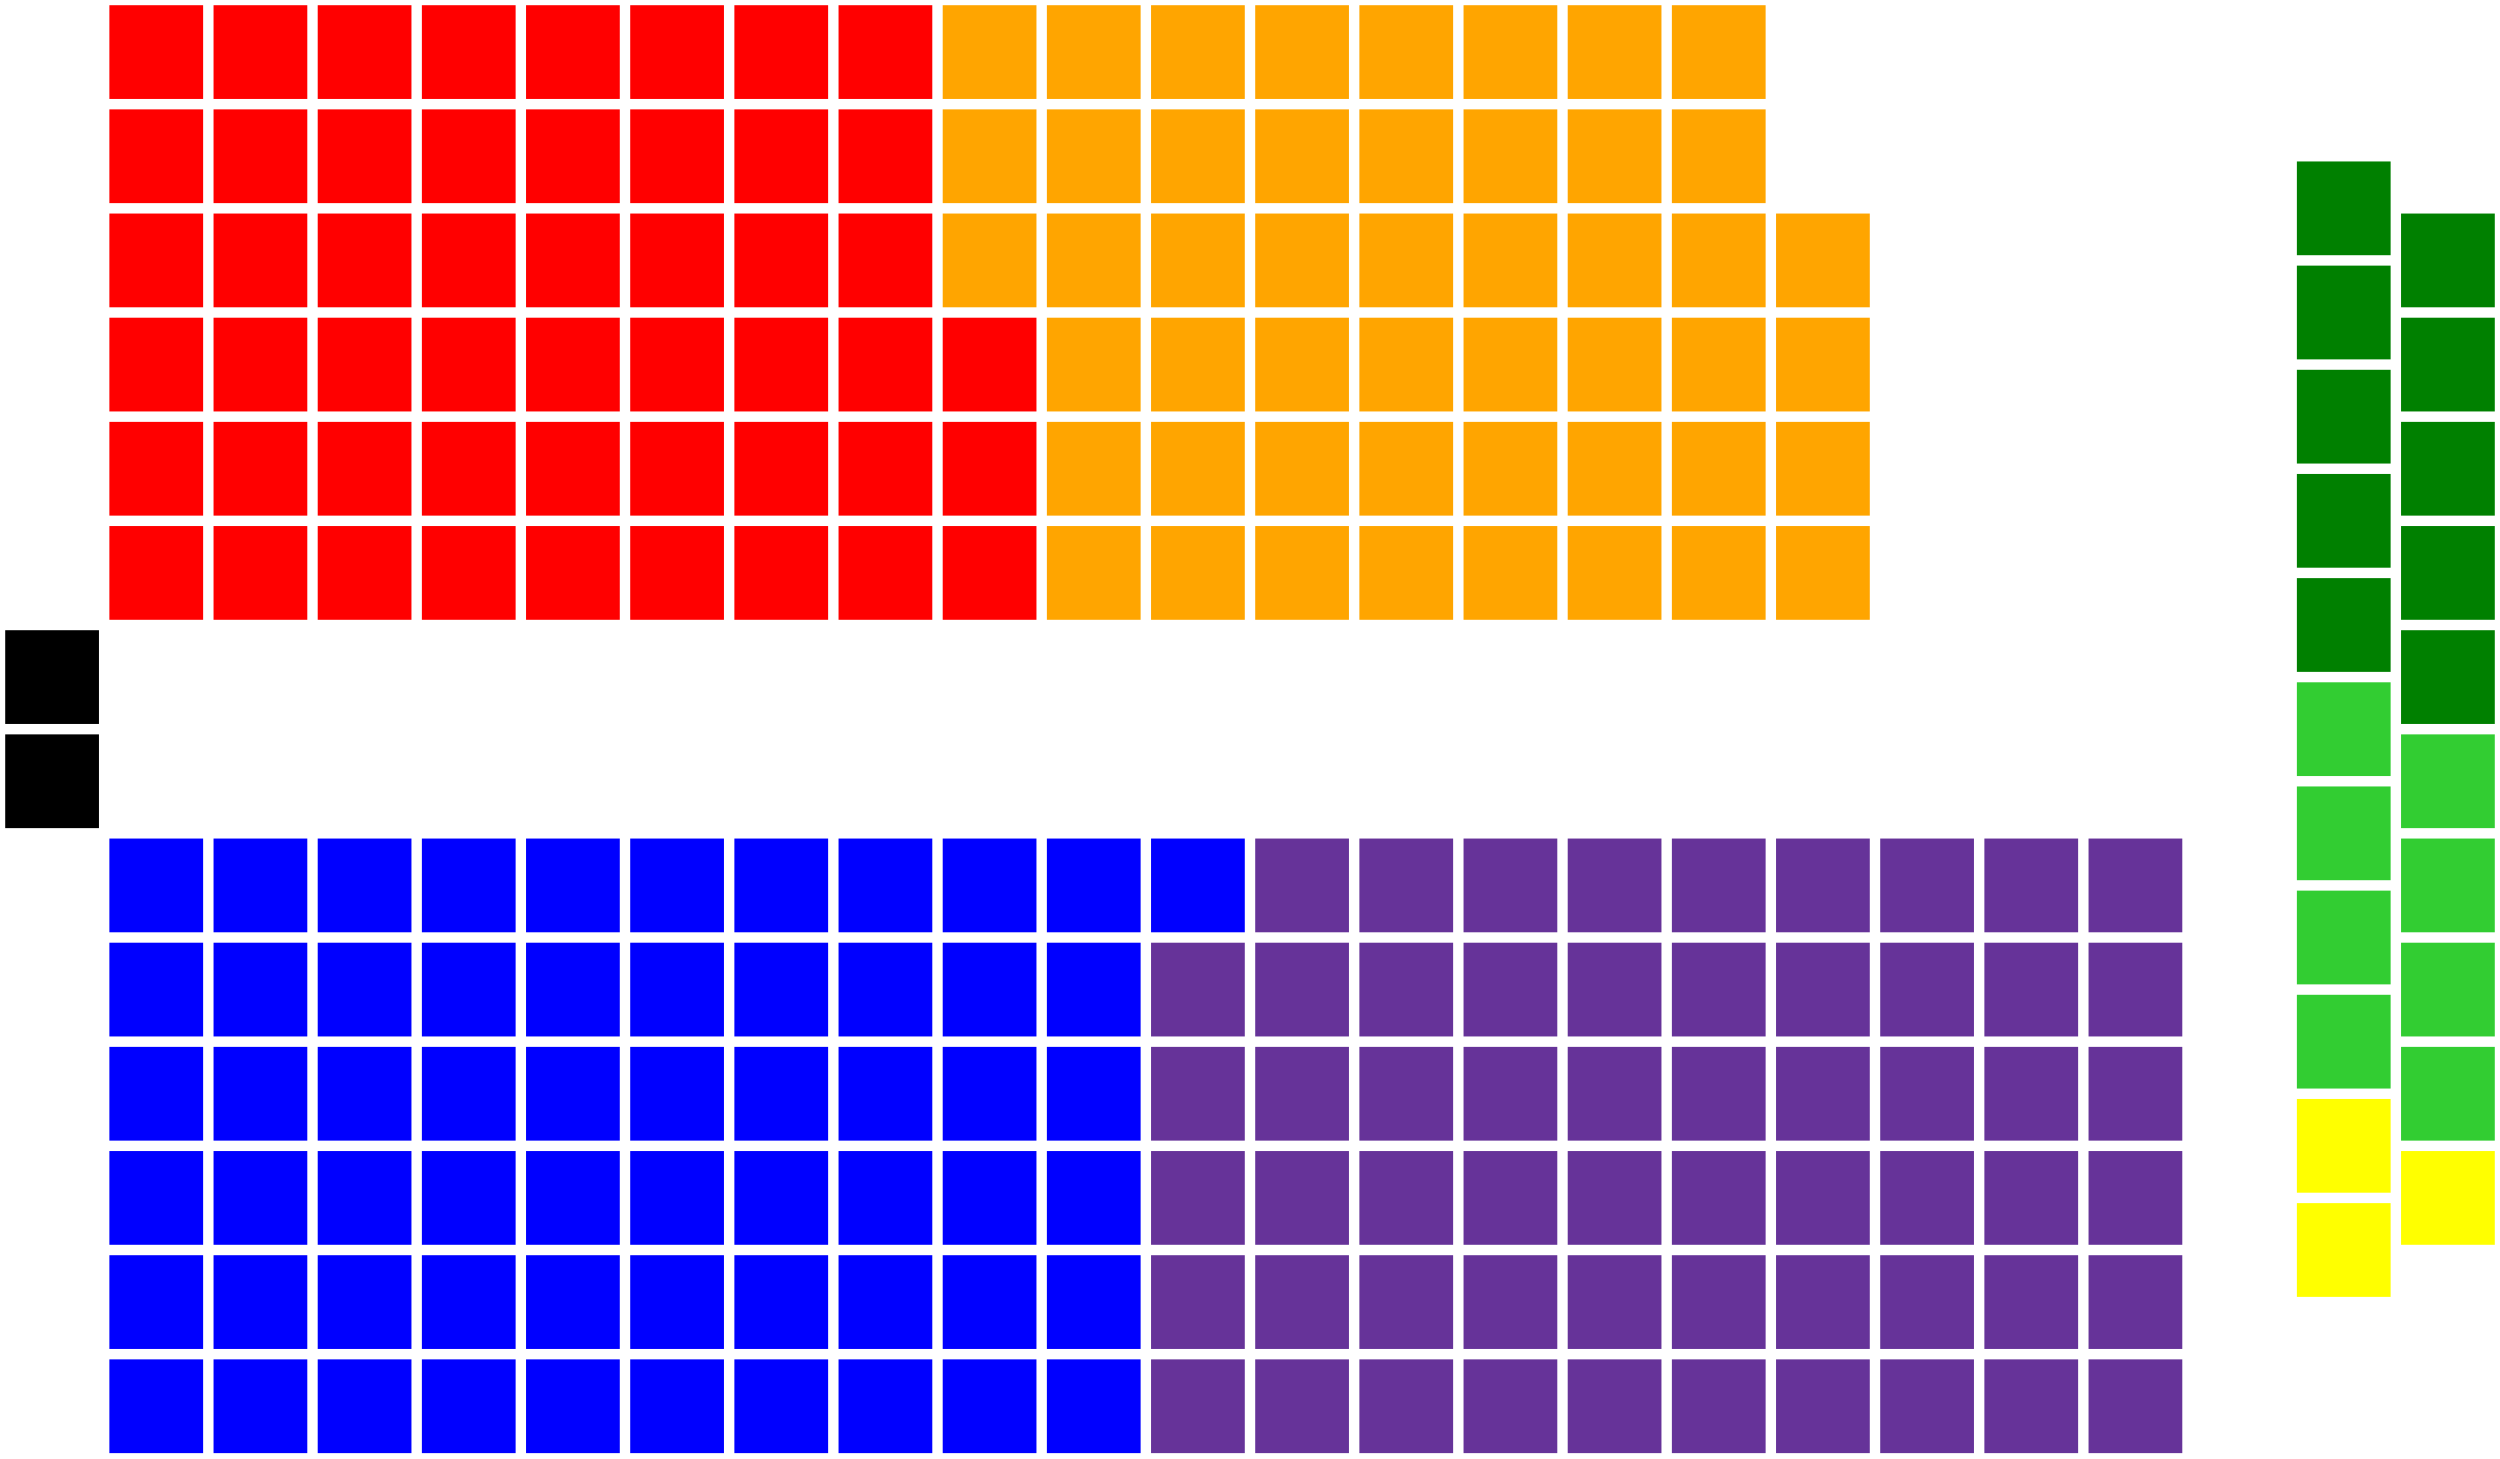
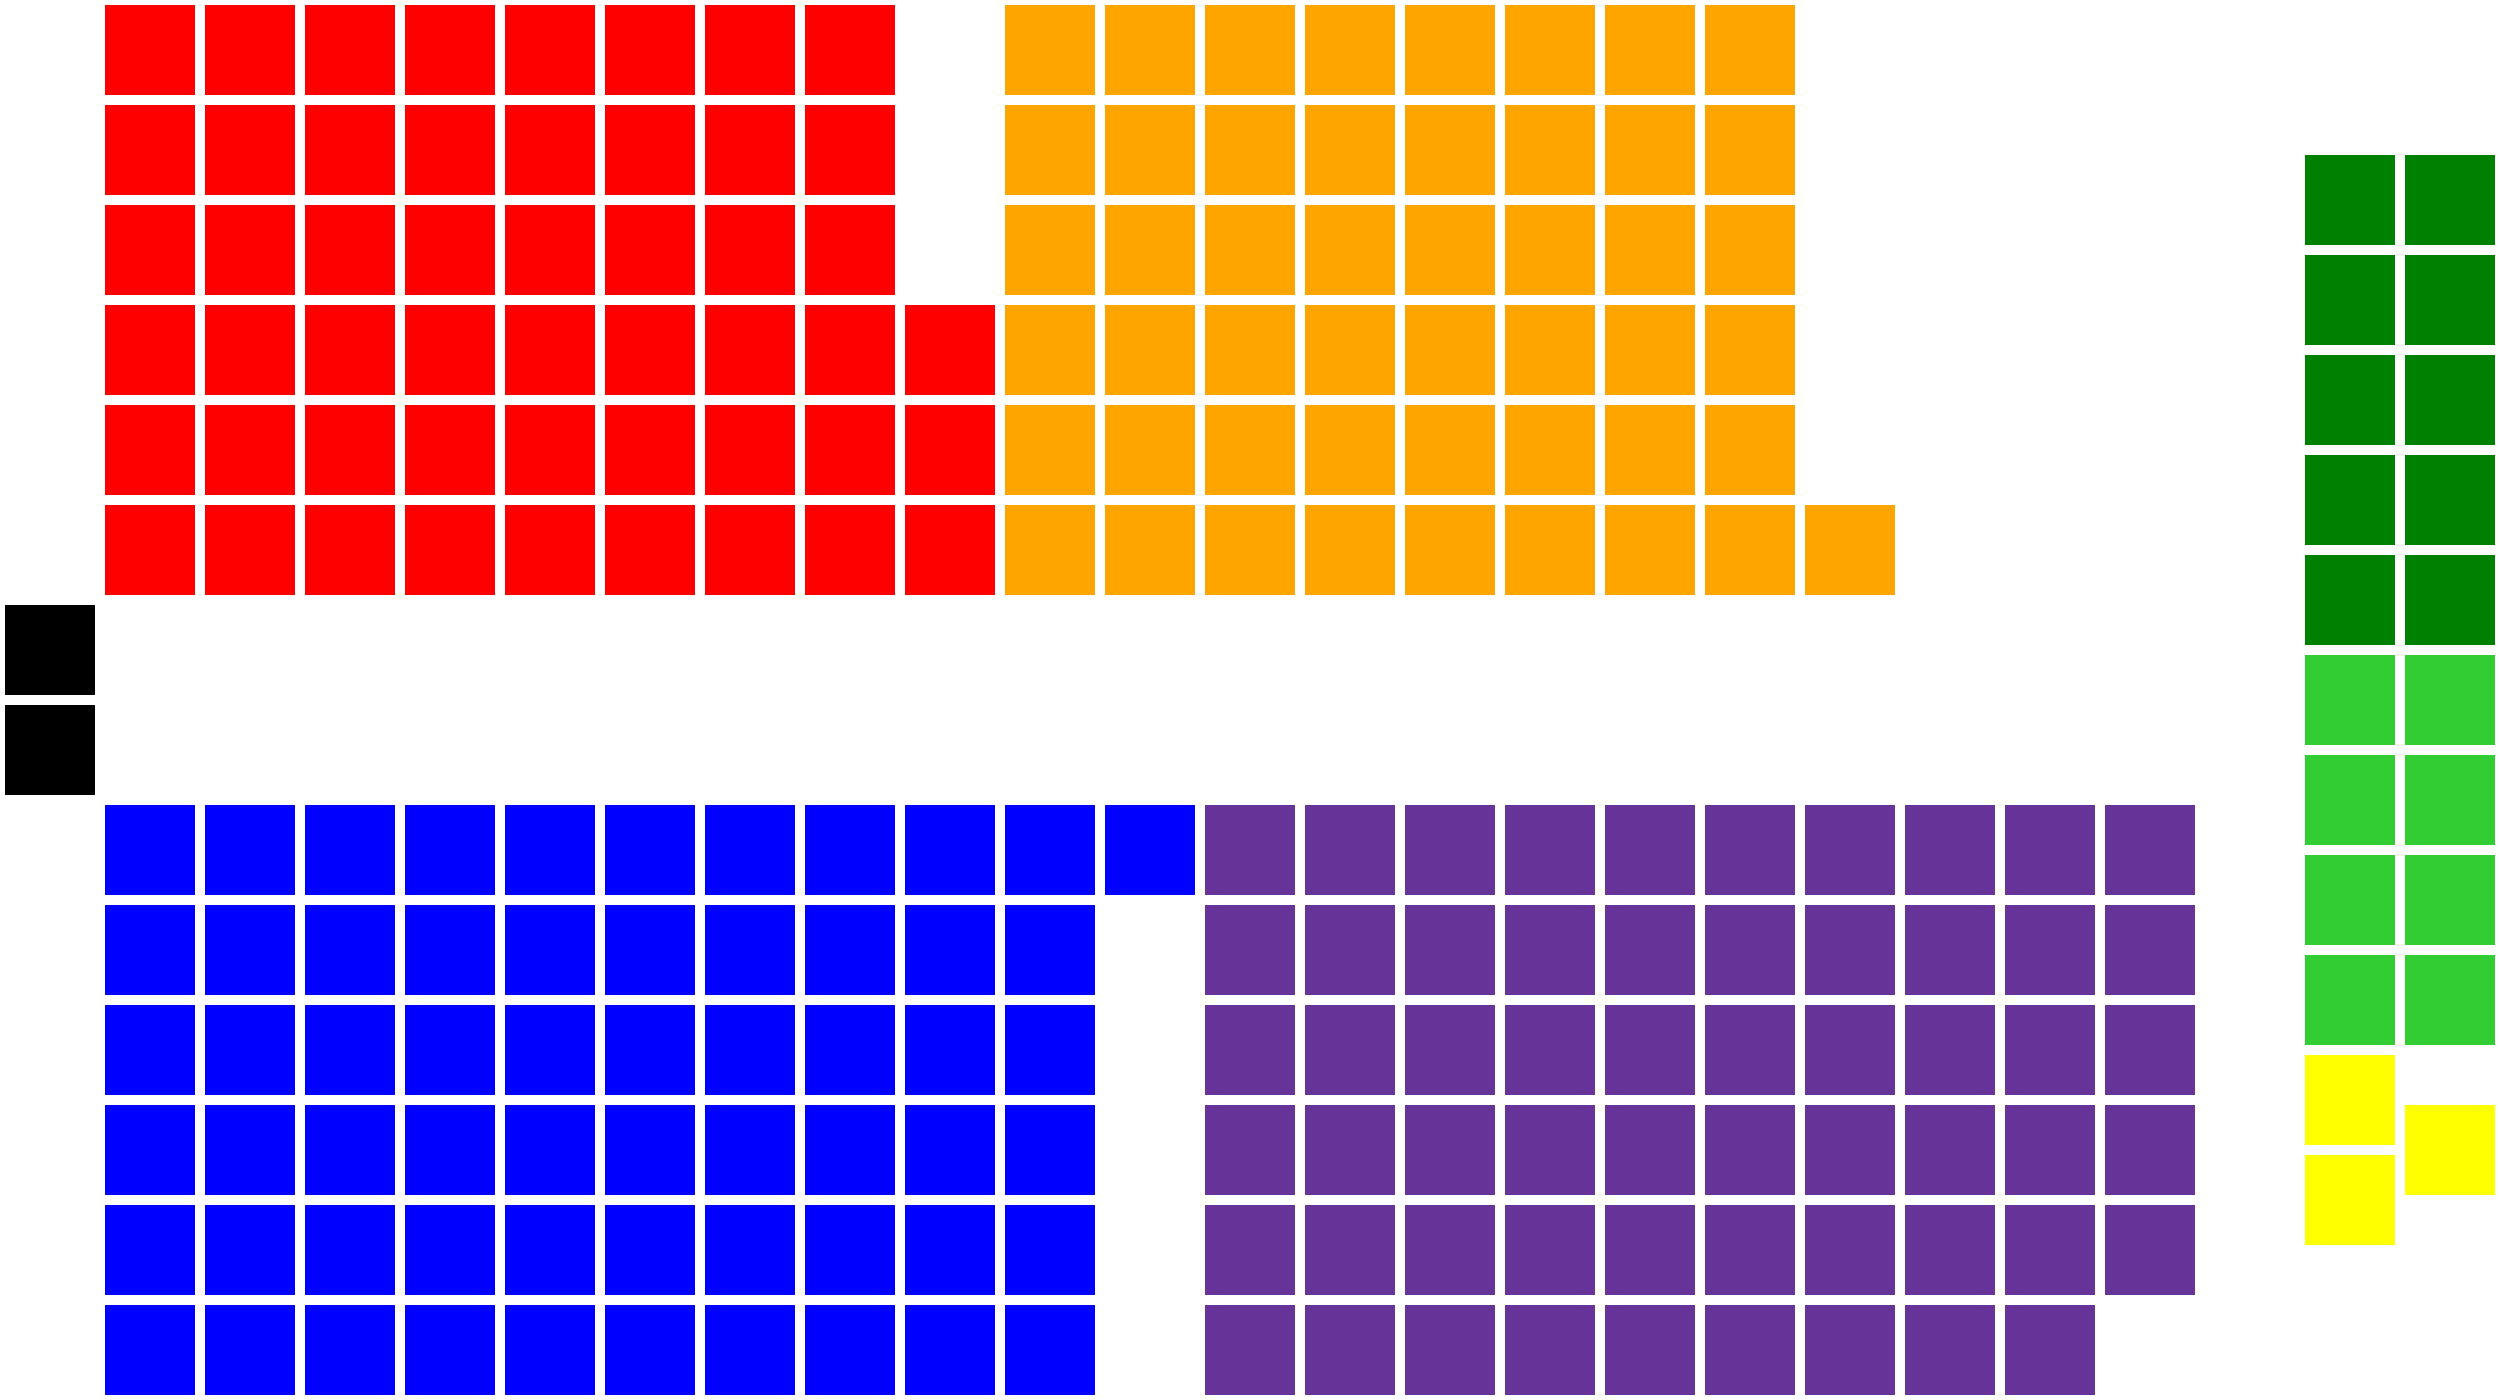
- <svg xmlns="http://www.w3.org/2000/svg" preserveAspectRatio="xMidYMid meet" viewBox="-1 -7 24 14">
+ <svg xmlns="http://www.w3.org/2000/svg" preserveAspectRatio="xMidYMid meet" viewBox="-1 -7 25 14">
  <g transform="translate(-1,-1)">
    <g>
      <rect x="0.05" y="0.05" width="0.9" height="0.9" />
      <rect x="0.05" y="1.05" width="0.9" height="0.9" />
    </g>
  </g>
  <g transform="translate(0,-7)">
-     <g fill="red" rx="0" ry="0">
+     <g fill="red">
      <rect x="0.05" y="5.05" width="0.9" height="0.9" />
      <rect x="0.05" y="4.05" width="0.9" height="0.9" />
      <rect x="0.05" y="3.05" width="0.9" height="0.9" />
      <rect x="0.05" y="2.05" width="0.9" height="0.9" />
      <rect x="0.05" y="1.05" width="0.9" height="0.9" />
      <rect x="0.05" y="0.05" width="0.9" height="0.9" />
      <rect x="1.05" y="5.05" width="0.9" height="0.9" />
      <rect x="1.05" y="4.05" width="0.9" height="0.9" />
      <rect x="1.05" y="3.05" width="0.9" height="0.9" />
      <rect x="1.05" y="2.05" width="0.9" height="0.9" />
      <rect x="1.05" y="1.05" width="0.9" height="0.9" />
      <rect x="1.05" y="0.05" width="0.9" height="0.9" />
      <rect x="2.05" y="5.05" width="0.9" height="0.9" />
      <rect x="2.05" y="4.05" width="0.9" height="0.9" />
      <rect x="2.05" y="3.05" width="0.9" height="0.9" />
      <rect x="2.05" y="2.05" width="0.9" height="0.9" />
      <rect x="2.05" y="1.05" width="0.9" height="0.9" />
      <rect x="2.05" y="0.05" width="0.9" height="0.9" />
      <rect x="3.05" y="5.05" width="0.9" height="0.9" />
      <rect x="3.05" y="4.05" width="0.9" height="0.9" />
      <rect x="3.05" y="3.05" width="0.9" height="0.9" />
      <rect x="3.05" y="2.05" width="0.9" height="0.9" />
      <rect x="3.05" y="1.05" width="0.9" height="0.9" />
      <rect x="3.05" y="0.05" width="0.9" height="0.9" />
      <rect x="4.05" y="5.05" width="0.9" height="0.9" />
      <rect x="4.05" y="4.05" width="0.9" height="0.9" />
      <rect x="4.05" y="3.05" width="0.9" height="0.9" />
      <rect x="4.05" y="2.05" width="0.9" height="0.9" />
      <rect x="4.05" y="1.05" width="0.9" height="0.9" />
      <rect x="4.05" y="0.05" width="0.9" height="0.9" />
      <rect x="5.05" y="5.05" width="0.9" height="0.9" />
      <rect x="5.05" y="4.05" width="0.9" height="0.9" />
      <rect x="5.05" y="3.05" width="0.9" height="0.9" />
      <rect x="5.05" y="2.05" width="0.9" height="0.9" />
      <rect x="5.05" y="1.05" width="0.9" height="0.9" />
      <rect x="5.05" y="0.05" width="0.9" height="0.9" />
      <rect x="6.05" y="5.05" width="0.9" height="0.9" />
      <rect x="6.05" y="4.05" width="0.9" height="0.9" />
      <rect x="6.05" y="3.05" width="0.9" height="0.9" />
      <rect x="6.05" y="2.05" width="0.9" height="0.9" />
      <rect x="6.05" y="1.05" width="0.9" height="0.9" />
      <rect x="6.05" y="0.05" width="0.9" height="0.9" />
      <rect x="7.05" y="5.05" width="0.9" height="0.9" />
      <rect x="7.05" y="4.05" width="0.9" height="0.9" />
      <rect x="7.05" y="3.05" width="0.9" height="0.9" />
      <rect x="7.05" y="2.05" width="0.9" height="0.9" />
      <rect x="7.05" y="1.05" width="0.9" height="0.9" />
      <rect x="7.05" y="0.05" width="0.9" height="0.9" />
      <rect x="8.05" y="5.05" width="0.9" height="0.9" />
      <rect x="8.05" y="4.05" width="0.9" height="0.9" />
      <rect x="8.05" y="3.05" width="0.9" height="0.9" />
    </g>
-     <g fill="orange" rx="0" ry="0">
-       <rect x="8.05" y="2.05" width="0.9" height="0.9" />
-       <rect x="8.05" y="1.05" width="0.9" height="0.9" />
-       <rect x="8.05" y="0.05" width="0.9" height="0.9" />
+     <g fill="orange">
      <rect x="9.05" y="5.05" width="0.9" height="0.9" />
      <rect x="9.05" y="4.05" width="0.9" height="0.9" />
      <rect x="9.05" y="3.05" width="0.9" height="0.9" />
      <rect x="9.05" y="2.05" width="0.9" height="0.9" />
      <rect x="9.05" y="1.05" width="0.9" height="0.9" />
      <rect x="9.05" y="0.05" width="0.9" height="0.9" />
      <rect x="10.05" y="5.05" width="0.9" height="0.9" />
      <rect x="10.05" y="4.05" width="0.9" height="0.9" />
      <rect x="10.05" y="3.05" width="0.9" height="0.9" />
      <rect x="10.05" y="2.05" width="0.9" height="0.9" />
      <rect x="10.05" y="1.05" width="0.9" height="0.9" />
      <rect x="10.05" y="0.05" width="0.9" height="0.9" />
      <rect x="11.05" y="5.05" width="0.9" height="0.9" />
      <rect x="11.05" y="4.05" width="0.9" height="0.9" />
      <rect x="11.05" y="3.05" width="0.9" height="0.9" />
      <rect x="11.05" y="2.05" width="0.9" height="0.9" />
      <rect x="11.05" y="1.05" width="0.9" height="0.9" />
      <rect x="11.05" y="0.05" width="0.9" height="0.9" />
      <rect x="12.05" y="5.05" width="0.9" height="0.9" />
      <rect x="12.05" y="4.05" width="0.9" height="0.9" />
      <rect x="12.05" y="3.05" width="0.9" height="0.9" />
      <rect x="12.05" y="2.05" width="0.9" height="0.9" />
      <rect x="12.05" y="1.05" width="0.9" height="0.9" />
      <rect x="12.05" y="0.05" width="0.9" height="0.9" />
      <rect x="13.05" y="5.05" width="0.9" height="0.9" />
      <rect x="13.05" y="4.05" width="0.9" height="0.9" />
      <rect x="13.05" y="3.05" width="0.9" height="0.9" />
      <rect x="13.05" y="2.05" width="0.9" height="0.9" />
      <rect x="13.05" y="1.05" width="0.9" height="0.9" />
      <rect x="13.05" y="0.05" width="0.9" height="0.9" />
      <rect x="14.05" y="5.05" width="0.9" height="0.9" />
      <rect x="14.05" y="4.05" width="0.9" height="0.9" />
      <rect x="14.05" y="3.05" width="0.9" height="0.9" />
      <rect x="14.05" y="2.05" width="0.9" height="0.9" />
      <rect x="14.05" y="1.05" width="0.9" height="0.9" />
      <rect x="14.05" y="0.05" width="0.9" height="0.9" />
      <rect x="15.05" y="5.05" width="0.9" height="0.9" />
      <rect x="15.05" y="4.05" width="0.9" height="0.9" />
      <rect x="15.05" y="3.05" width="0.9" height="0.9" />
      <rect x="15.05" y="2.05" width="0.9" height="0.9" />
      <rect x="15.05" y="1.05" width="0.9" height="0.9" />
      <rect x="15.05" y="0.05" width="0.9" height="0.9" />
      <rect x="16.05" y="5.05" width="0.9" height="0.9" />
      <rect x="16.05" y="4.05" width="0.9" height="0.9" />
      <rect x="16.05" y="3.05" width="0.9" height="0.9" />
      <rect x="16.05" y="2.05" width="0.9" height="0.9" />
+       <rect x="16.05" y="1.05" width="0.9" height="0.9" />
+       <rect x="16.05" y="0.05" width="0.9" height="0.9" />
+       <rect x="17.05" y="5.05" width="0.9" height="0.9" />
    </g>
  </g>
  <g transform="translate(0,1)">
-     <g fill="blue" rx="0" ry="0">
+     <g fill="blue">
      <rect x="0.05" y="0.05" width="0.9" height="0.9" />
      <rect x="0.05" y="1.05" width="0.9" height="0.9" />
      <rect x="0.05" y="2.05" width="0.9" height="0.9" />
      <rect x="0.05" y="3.05" width="0.9" height="0.9" />
      <rect x="0.05" y="4.05" width="0.9" height="0.9" />
      <rect x="0.05" y="5.05" width="0.9" height="0.9" />
      <rect x="1.05" y="0.05" width="0.9" height="0.9" />
      <rect x="1.05" y="1.05" width="0.9" height="0.9" />
      <rect x="1.05" y="2.05" width="0.9" height="0.9" />
      <rect x="1.05" y="3.05" width="0.9" height="0.9" />
      <rect x="1.05" y="4.05" width="0.9" height="0.9" />
      <rect x="1.05" y="5.05" width="0.9" height="0.9" />
      <rect x="2.05" y="0.05" width="0.9" height="0.9" />
      <rect x="2.05" y="1.05" width="0.9" height="0.9" />
      <rect x="2.05" y="2.05" width="0.9" height="0.9" />
      <rect x="2.05" y="3.05" width="0.9" height="0.9" />
      <rect x="2.05" y="4.05" width="0.9" height="0.9" />
      <rect x="2.05" y="5.05" width="0.9" height="0.9" />
      <rect x="3.05" y="0.05" width="0.9" height="0.9" />
      <rect x="3.05" y="1.05" width="0.9" height="0.9" />
      <rect x="3.05" y="2.05" width="0.9" height="0.9" />
      <rect x="3.05" y="3.05" width="0.9" height="0.9" />
      <rect x="3.05" y="4.05" width="0.9" height="0.9" />
      <rect x="3.05" y="5.05" width="0.9" height="0.9" />
      <rect x="4.05" y="0.05" width="0.9" height="0.9" />
      <rect x="4.05" y="1.05" width="0.9" height="0.9" />
      <rect x="4.05" y="2.05" width="0.9" height="0.9" />
      <rect x="4.05" y="3.05" width="0.9" height="0.9" />
      <rect x="4.05" y="4.05" width="0.9" height="0.9" />
      <rect x="4.05" y="5.05" width="0.9" height="0.9" />
      <rect x="5.05" y="0.05" width="0.9" height="0.9" />
      <rect x="5.05" y="1.05" width="0.9" height="0.9" />
      <rect x="5.05" y="2.05" width="0.9" height="0.9" />
      <rect x="5.05" y="3.05" width="0.9" height="0.9" />
      <rect x="5.05" y="4.05" width="0.9" height="0.9" />
      <rect x="5.05" y="5.05" width="0.9" height="0.9" />
      <rect x="6.05" y="0.05" width="0.9" height="0.9" />
      <rect x="6.05" y="1.05" width="0.9" height="0.9" />
      <rect x="6.05" y="2.05" width="0.9" height="0.9" />
      <rect x="6.05" y="3.05" width="0.9" height="0.9" />
      <rect x="6.05" y="4.05" width="0.9" height="0.9" />
      <rect x="6.05" y="5.05" width="0.9" height="0.9" />
      <rect x="7.05" y="0.05" width="0.9" height="0.9" />
      <rect x="7.05" y="1.05" width="0.9" height="0.9" />
      <rect x="7.05" y="2.05" width="0.9" height="0.9" />
      <rect x="7.05" y="3.05" width="0.9" height="0.9" />
      <rect x="7.05" y="4.05" width="0.9" height="0.9" />
      <rect x="7.05" y="5.05" width="0.9" height="0.9" />
      <rect x="8.05" y="0.05" width="0.9" height="0.9" />
      <rect x="8.05" y="1.05" width="0.9" height="0.9" />
      <rect x="8.05" y="2.05" width="0.9" height="0.9" />
      <rect x="8.05" y="3.05" width="0.9" height="0.9" />
      <rect x="8.05" y="4.05" width="0.9" height="0.9" />
      <rect x="8.05" y="5.05" width="0.9" height="0.9" />
      <rect x="9.05" y="0.05" width="0.9" height="0.9" />
      <rect x="9.05" y="1.05" width="0.9" height="0.9" />
      <rect x="9.05" y="2.05" width="0.9" height="0.9" />
      <rect x="9.05" y="3.05" width="0.9" height="0.9" />
      <rect x="9.05" y="4.05" width="0.9" height="0.9" />
      <rect x="9.05" y="5.05" width="0.9" height="0.9" />
      <rect x="10.05" y="0.05" width="0.9" height="0.9" />
    </g>
-     <g fill="rebeccapurple" rx="0" ry="0">
-       <rect x="10.05" y="1.05" width="0.9" height="0.9" />
-       <rect x="10.05" y="2.05" width="0.9" height="0.9" />
-       <rect x="10.05" y="3.05" width="0.9" height="0.9" />
-       <rect x="10.05" y="4.05" width="0.9" height="0.9" />
-       <rect x="10.05" y="5.05" width="0.9" height="0.9" />
+     <g fill="rebeccapurple">
      <rect x="11.05" y="0.05" width="0.9" height="0.9" />
      <rect x="11.05" y="1.05" width="0.9" height="0.9" />
      <rect x="11.05" y="2.05" width="0.9" height="0.9" />
      <rect x="11.05" y="3.05" width="0.9" height="0.9" />
      <rect x="11.05" y="4.05" width="0.9" height="0.9" />
      <rect x="11.05" y="5.05" width="0.9" height="0.9" />
      <rect x="12.05" y="0.05" width="0.9" height="0.9" />
      <rect x="12.05" y="1.05" width="0.9" height="0.9" />
      <rect x="12.05" y="2.05" width="0.9" height="0.9" />
      <rect x="12.05" y="3.05" width="0.9" height="0.9" />
      <rect x="12.05" y="4.05" width="0.9" height="0.9" />
      <rect x="12.05" y="5.05" width="0.9" height="0.9" />
      <rect x="13.05" y="0.05" width="0.9" height="0.9" />
      <rect x="13.05" y="1.05" width="0.9" height="0.9" />
      <rect x="13.05" y="2.05" width="0.9" height="0.9" />
      <rect x="13.05" y="3.05" width="0.9" height="0.9" />
      <rect x="13.05" y="4.05" width="0.9" height="0.9" />
      <rect x="13.05" y="5.05" width="0.9" height="0.9" />
      <rect x="14.05" y="0.05" width="0.9" height="0.9" />
      <rect x="14.05" y="1.05" width="0.9" height="0.9" />
      <rect x="14.05" y="2.05" width="0.9" height="0.9" />
      <rect x="14.05" y="3.05" width="0.9" height="0.9" />
      <rect x="14.05" y="4.05" width="0.9" height="0.9" />
      <rect x="14.05" y="5.05" width="0.9" height="0.9" />
      <rect x="15.05" y="0.05" width="0.9" height="0.9" />
      <rect x="15.05" y="1.05" width="0.9" height="0.9" />
      <rect x="15.05" y="2.05" width="0.9" height="0.9" />
      <rect x="15.05" y="3.05" width="0.9" height="0.9" />
      <rect x="15.05" y="4.05" width="0.9" height="0.9" />
      <rect x="15.05" y="5.05" width="0.9" height="0.9" />
      <rect x="16.05" y="0.05" width="0.9" height="0.9" />
      <rect x="16.05" y="1.05" width="0.9" height="0.9" />
      <rect x="16.05" y="2.05" width="0.9" height="0.9" />
      <rect x="16.05" y="3.05" width="0.9" height="0.9" />
      <rect x="16.05" y="4.05" width="0.9" height="0.9" />
      <rect x="16.05" y="5.05" width="0.9" height="0.9" />
      <rect x="17.05" y="0.05" width="0.9" height="0.9" />
      <rect x="17.05" y="1.05" width="0.9" height="0.9" />
      <rect x="17.05" y="2.05" width="0.9" height="0.9" />
      <rect x="17.05" y="3.05" width="0.9" height="0.9" />
      <rect x="17.05" y="4.05" width="0.9" height="0.9" />
      <rect x="17.05" y="5.05" width="0.9" height="0.9" />
      <rect x="18.05" y="0.05" width="0.9" height="0.9" />
      <rect x="18.05" y="1.05" width="0.9" height="0.9" />
      <rect x="18.05" y="2.05" width="0.9" height="0.9" />
      <rect x="18.05" y="3.05" width="0.9" height="0.9" />
      <rect x="18.05" y="4.05" width="0.9" height="0.9" />
      <rect x="18.05" y="5.05" width="0.9" height="0.9" />
      <rect x="19.05" y="0.05" width="0.9" height="0.9" />
      <rect x="19.05" y="1.05" width="0.9" height="0.9" />
      <rect x="19.05" y="2.05" width="0.9" height="0.9" />
      <rect x="19.05" y="3.05" width="0.9" height="0.9" />
      <rect x="19.05" y="4.05" width="0.9" height="0.9" />
      <rect x="19.05" y="5.05" width="0.9" height="0.9" />
-     </g>
-   </g>
-   <g transform="translate(21,-5.5)">
-     <g fill="green" rx="0" ry="0">
-       <rect x="0.05" y="0.05" width="0.9" height="0.9" />
-       <rect x="1.05" y="0.55" width="0.9" height="0.9" />
-       <rect x="0.05" y="1.05" width="0.9" height="0.9" />
-       <rect x="1.05" y="1.55" width="0.9" height="0.9" />
+       <rect x="20.05" y="0.05" width="0.9" height="0.9" />
+       <rect x="20.05" y="1.05" width="0.9" height="0.9" />
+       <rect x="20.05" y="2.05" width="0.9" height="0.9" />
+       <rect x="20.05" y="3.05" width="0.9" height="0.9" />
+       <rect x="20.05" y="4.05" width="0.9" height="0.9" />
+     </g>
+   </g>
+   <g transform="translate(22,-5.5)">
+     <g fill="green">
+       <rect x="0.05" y="0.05" width="0.9" height="0.9" />
+       <rect x="1.05" y="0.05" width="0.9" height="0.9" />
+       <rect x="0.05" y="1.05" width="0.9" height="0.9" />
+       <rect x="1.05" y="1.05" width="0.9" height="0.9" />
      <rect x="0.05" y="2.05" width="0.9" height="0.9" />
-       <rect x="1.05" y="2.55" width="0.9" height="0.9" />
+       <rect x="1.05" y="2.05" width="0.9" height="0.9" />
      <rect x="0.05" y="3.05" width="0.9" height="0.9" />
-       <rect x="1.05" y="3.55" width="0.9" height="0.9" />
+       <rect x="1.05" y="3.05" width="0.9" height="0.9" />
      <rect x="0.05" y="4.05" width="0.9" height="0.9" />
-       <rect x="1.05" y="4.55" width="0.9" height="0.9" />
-     </g>
-     <g fill="limegreen" rx="0" ry="0">
+       <rect x="1.05" y="4.05" width="0.9" height="0.9" />
+     </g>
+     <g fill="limegreen">
      <rect x="0.05" y="5.05" width="0.9" height="0.9" />
-       <rect x="1.05" y="5.55" width="0.9" height="0.9" />
+       <rect x="1.05" y="5.05" width="0.9" height="0.9" />
      <rect x="0.05" y="6.05" width="0.9" height="0.9" />
-       <rect x="1.05" y="6.55" width="0.9" height="0.9" />
+       <rect x="1.05" y="6.05" width="0.9" height="0.9" />
      <rect x="0.05" y="7.05" width="0.9" height="0.9" />
-       <rect x="1.05" y="7.55" width="0.9" height="0.9" />
+       <rect x="1.05" y="7.05" width="0.9" height="0.9" />
      <rect x="0.05" y="8.05" width="0.9" height="0.9" />
-       <rect x="1.05" y="8.55" width="0.9" height="0.9" />
-     </g>
-     <g fill="yellow" rx="0" ry="0">
+       <rect x="1.05" y="8.05" width="0.9" height="0.9" />
+     </g>
+     <g fill="yellow">
      <rect x="0.05" y="9.05" width="0.9" height="0.9" />
      <rect x="1.05" y="9.55" width="0.9" height="0.9" />
      <rect x="0.05" y="10.05" width="0.9" height="0.9" />
    </g>
  </g>
</svg>
